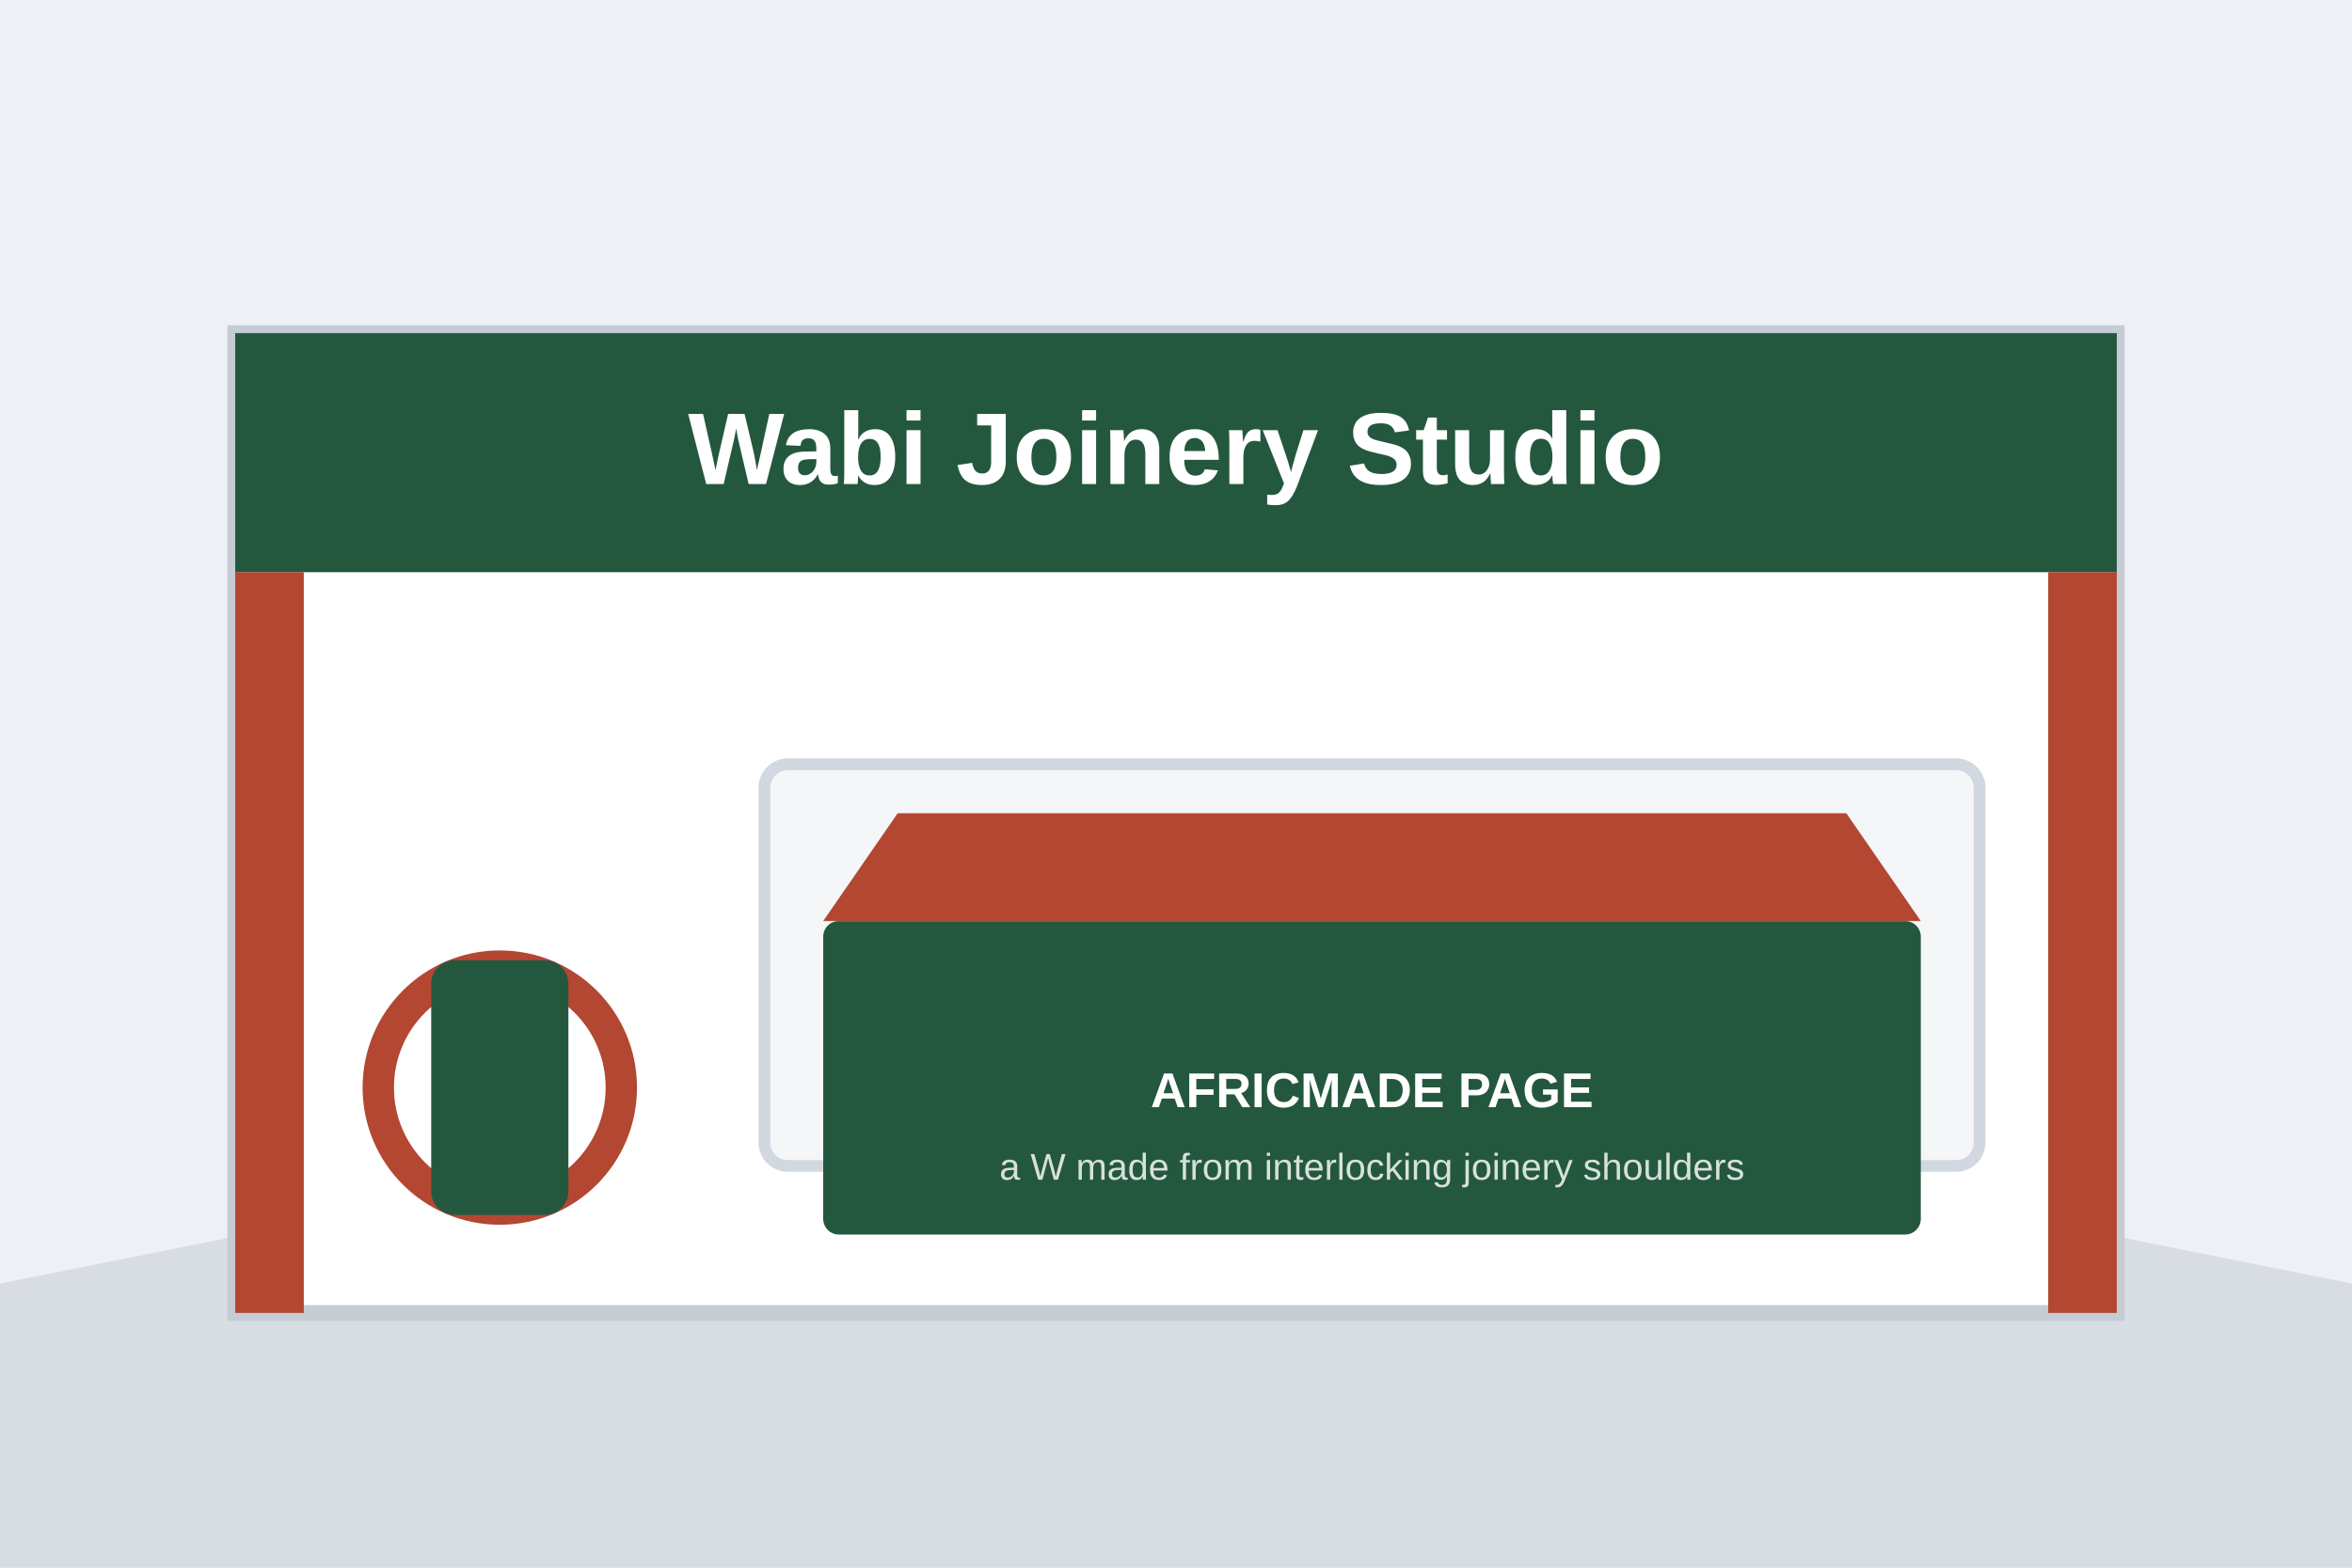
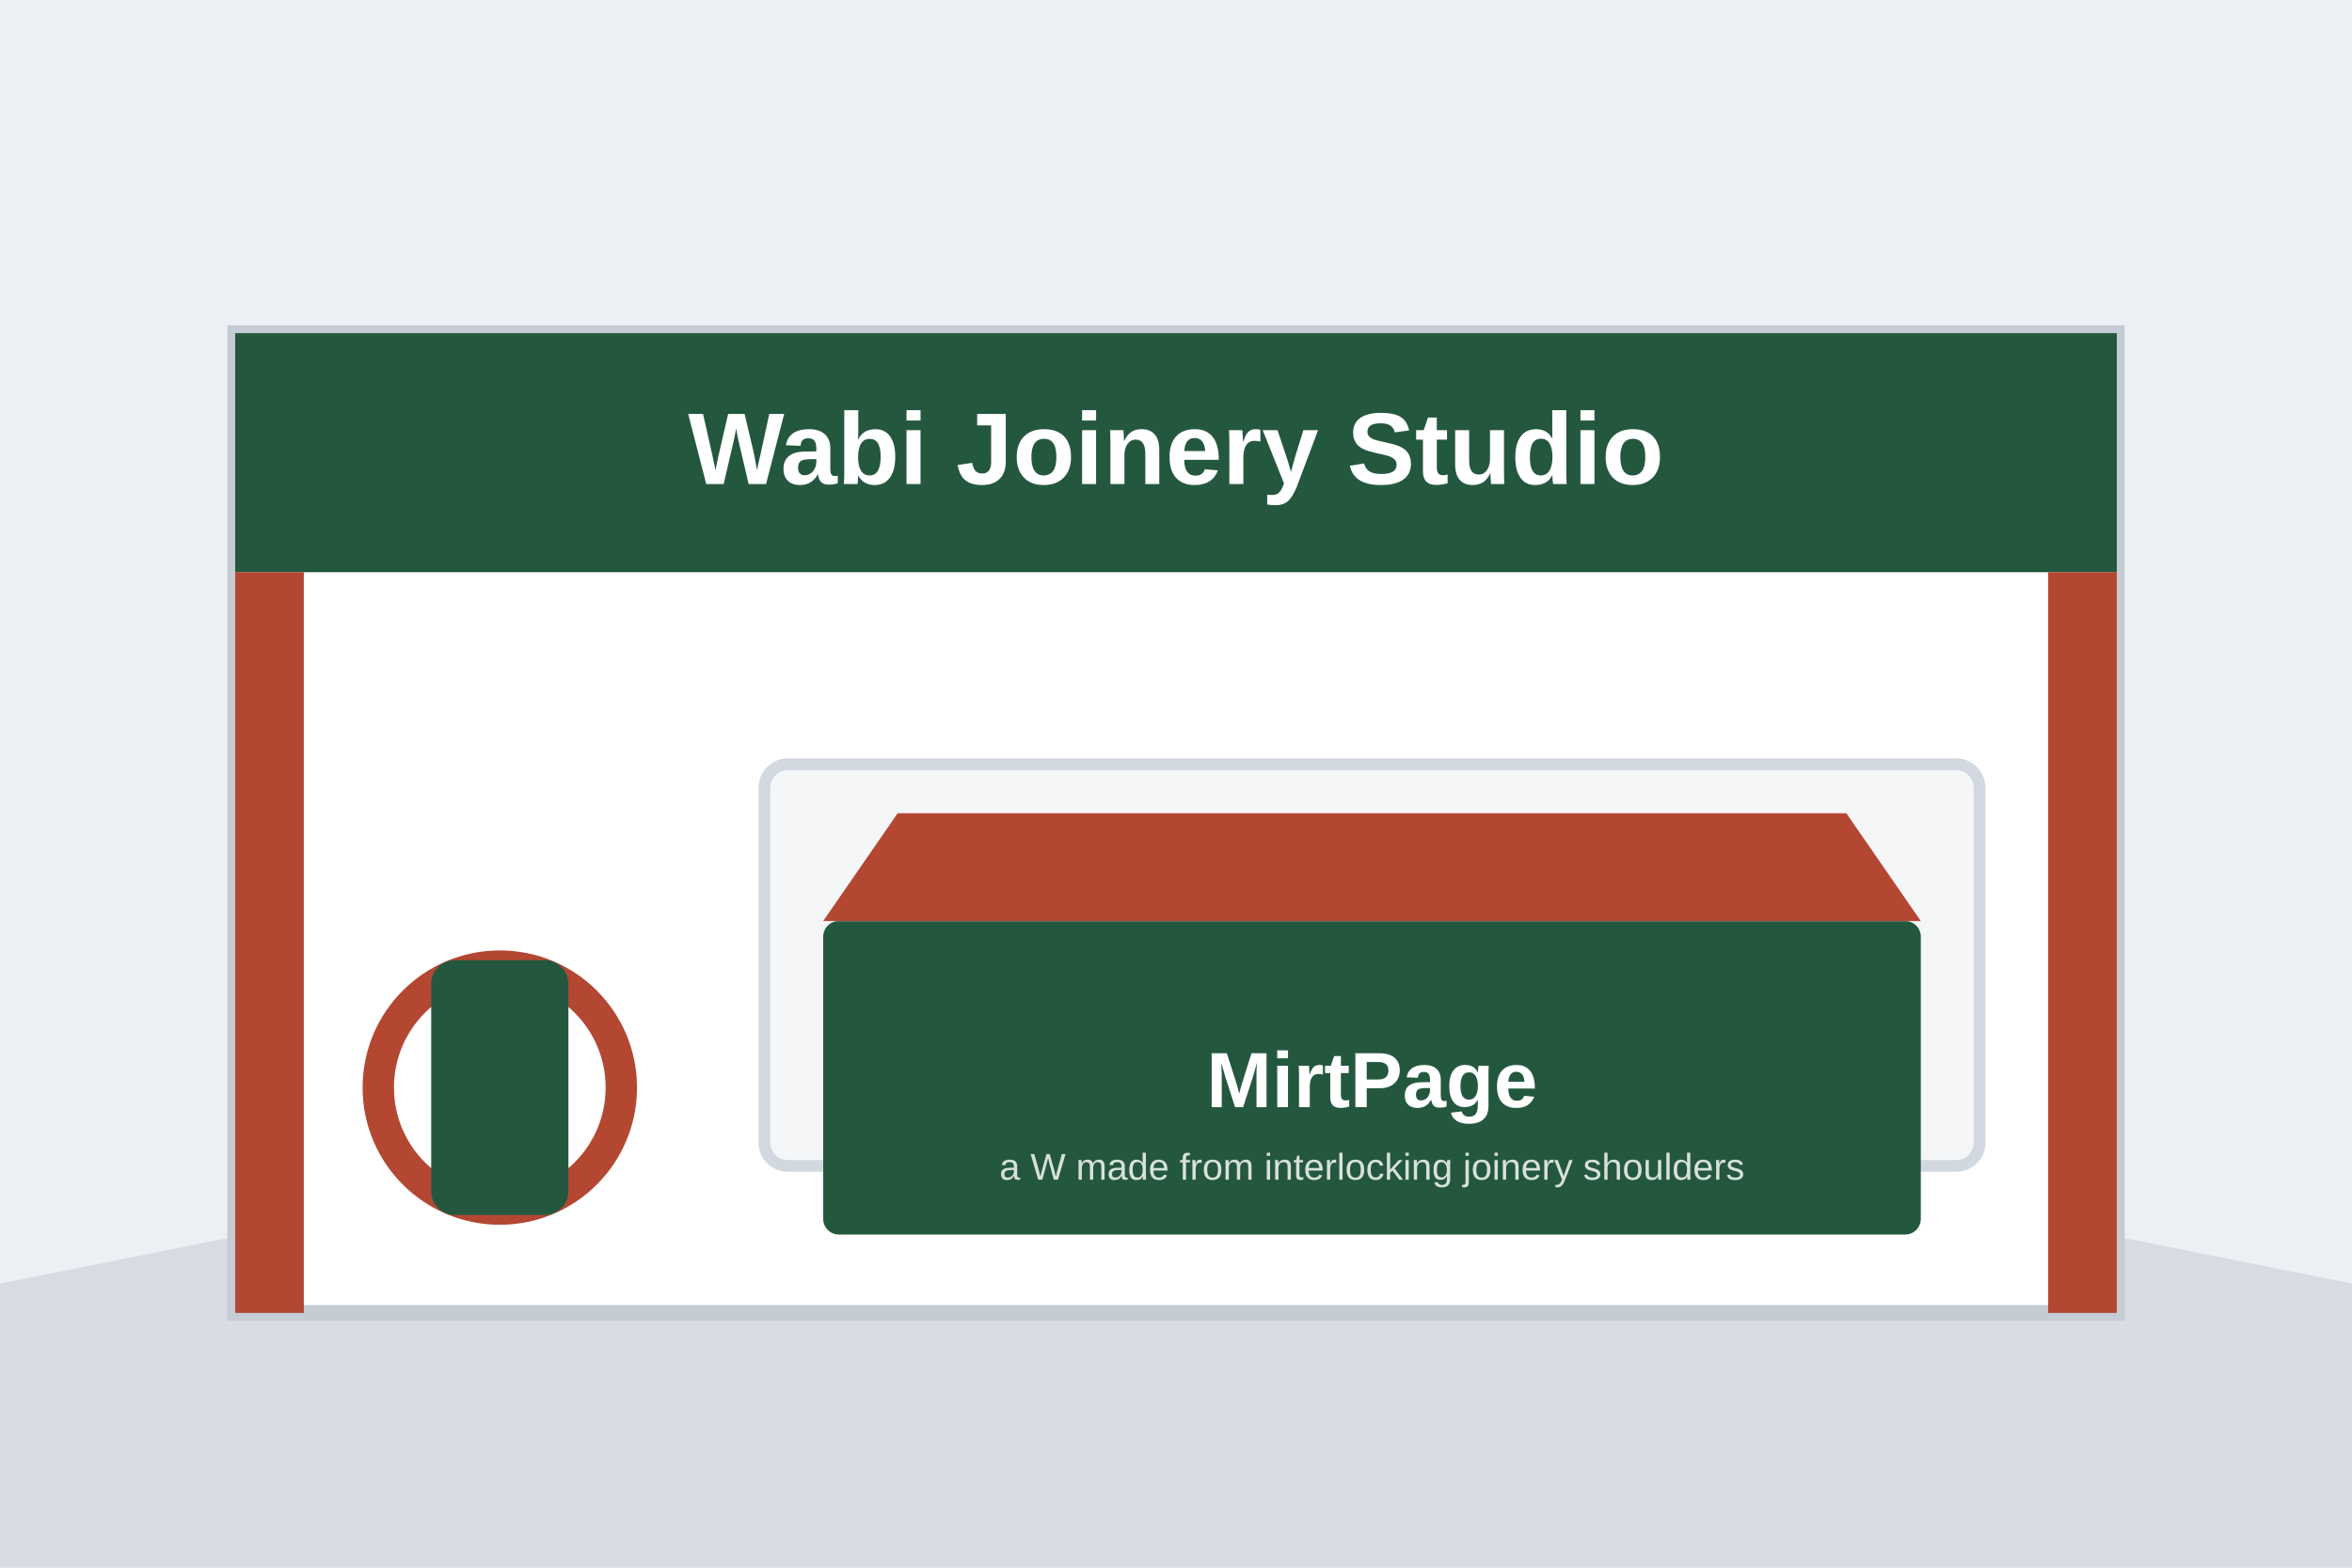
<svg xmlns="http://www.w3.org/2000/svg" viewBox="0 0 1200 800" role="img" aria-label="Illustrative booth for Wabi Joinery Studio">
  <rect width="1200" height="800" fill="#edf0f4" />
  <path d="M0 655L600 535l600 120v145H0z" fill="#d8dde3" />
  <path d="M120 170h960v500H120z" fill="#ffffff" stroke="#c5ccd4" stroke-width="8" />
  <path d="M120 170h960v122H120z" fill="#24583e" />
  <path d="M120 292h35v378h-35zM1045 292h35v378h-35z" fill="#b34732" />
  <rect x="390" y="390" width="620" height="205" rx="12" fill="#f4f6f8" stroke="#d2d8df" stroke-width="6" />
  <rect x="420" y="470" width="560" height="160" rx="8" fill="#24583e" />
  <path d="M420 470h560l-38-55H458z" fill="#b34732" />
  <circle cx="255" cy="555" r="62" fill="#ffffff" stroke="#b34732" stroke-width="16" />
  <rect x="220" y="490" width="70" height="130" rx="12" fill="#24583e" />
  <text x="600" y="247" text-anchor="middle" font-family="Arial, Helvetica, sans-serif" font-size="52" font-weight="800" fill="#ffffff">Wabi Joinery Studio</text>
-   <text x="700" y="565" text-anchor="middle" font-family="Arial, Helvetica, sans-serif" font-size="25" font-weight="700" fill="#ffffff">AFRICMADE PAGE</text>
+   <text x="700" y="565" text-anchor="middle" font-family="Arial, Helvetica, sans-serif" font-size="40" font-weight="700" fill="#ffffff">MirtPage</text>
  <text x="700" y="602" text-anchor="middle" font-family="Arial, Helvetica, sans-serif" font-size="19" fill="#ffffff" opacity=".82">a W made from interlocking joinery shoulders</text>
</svg>
